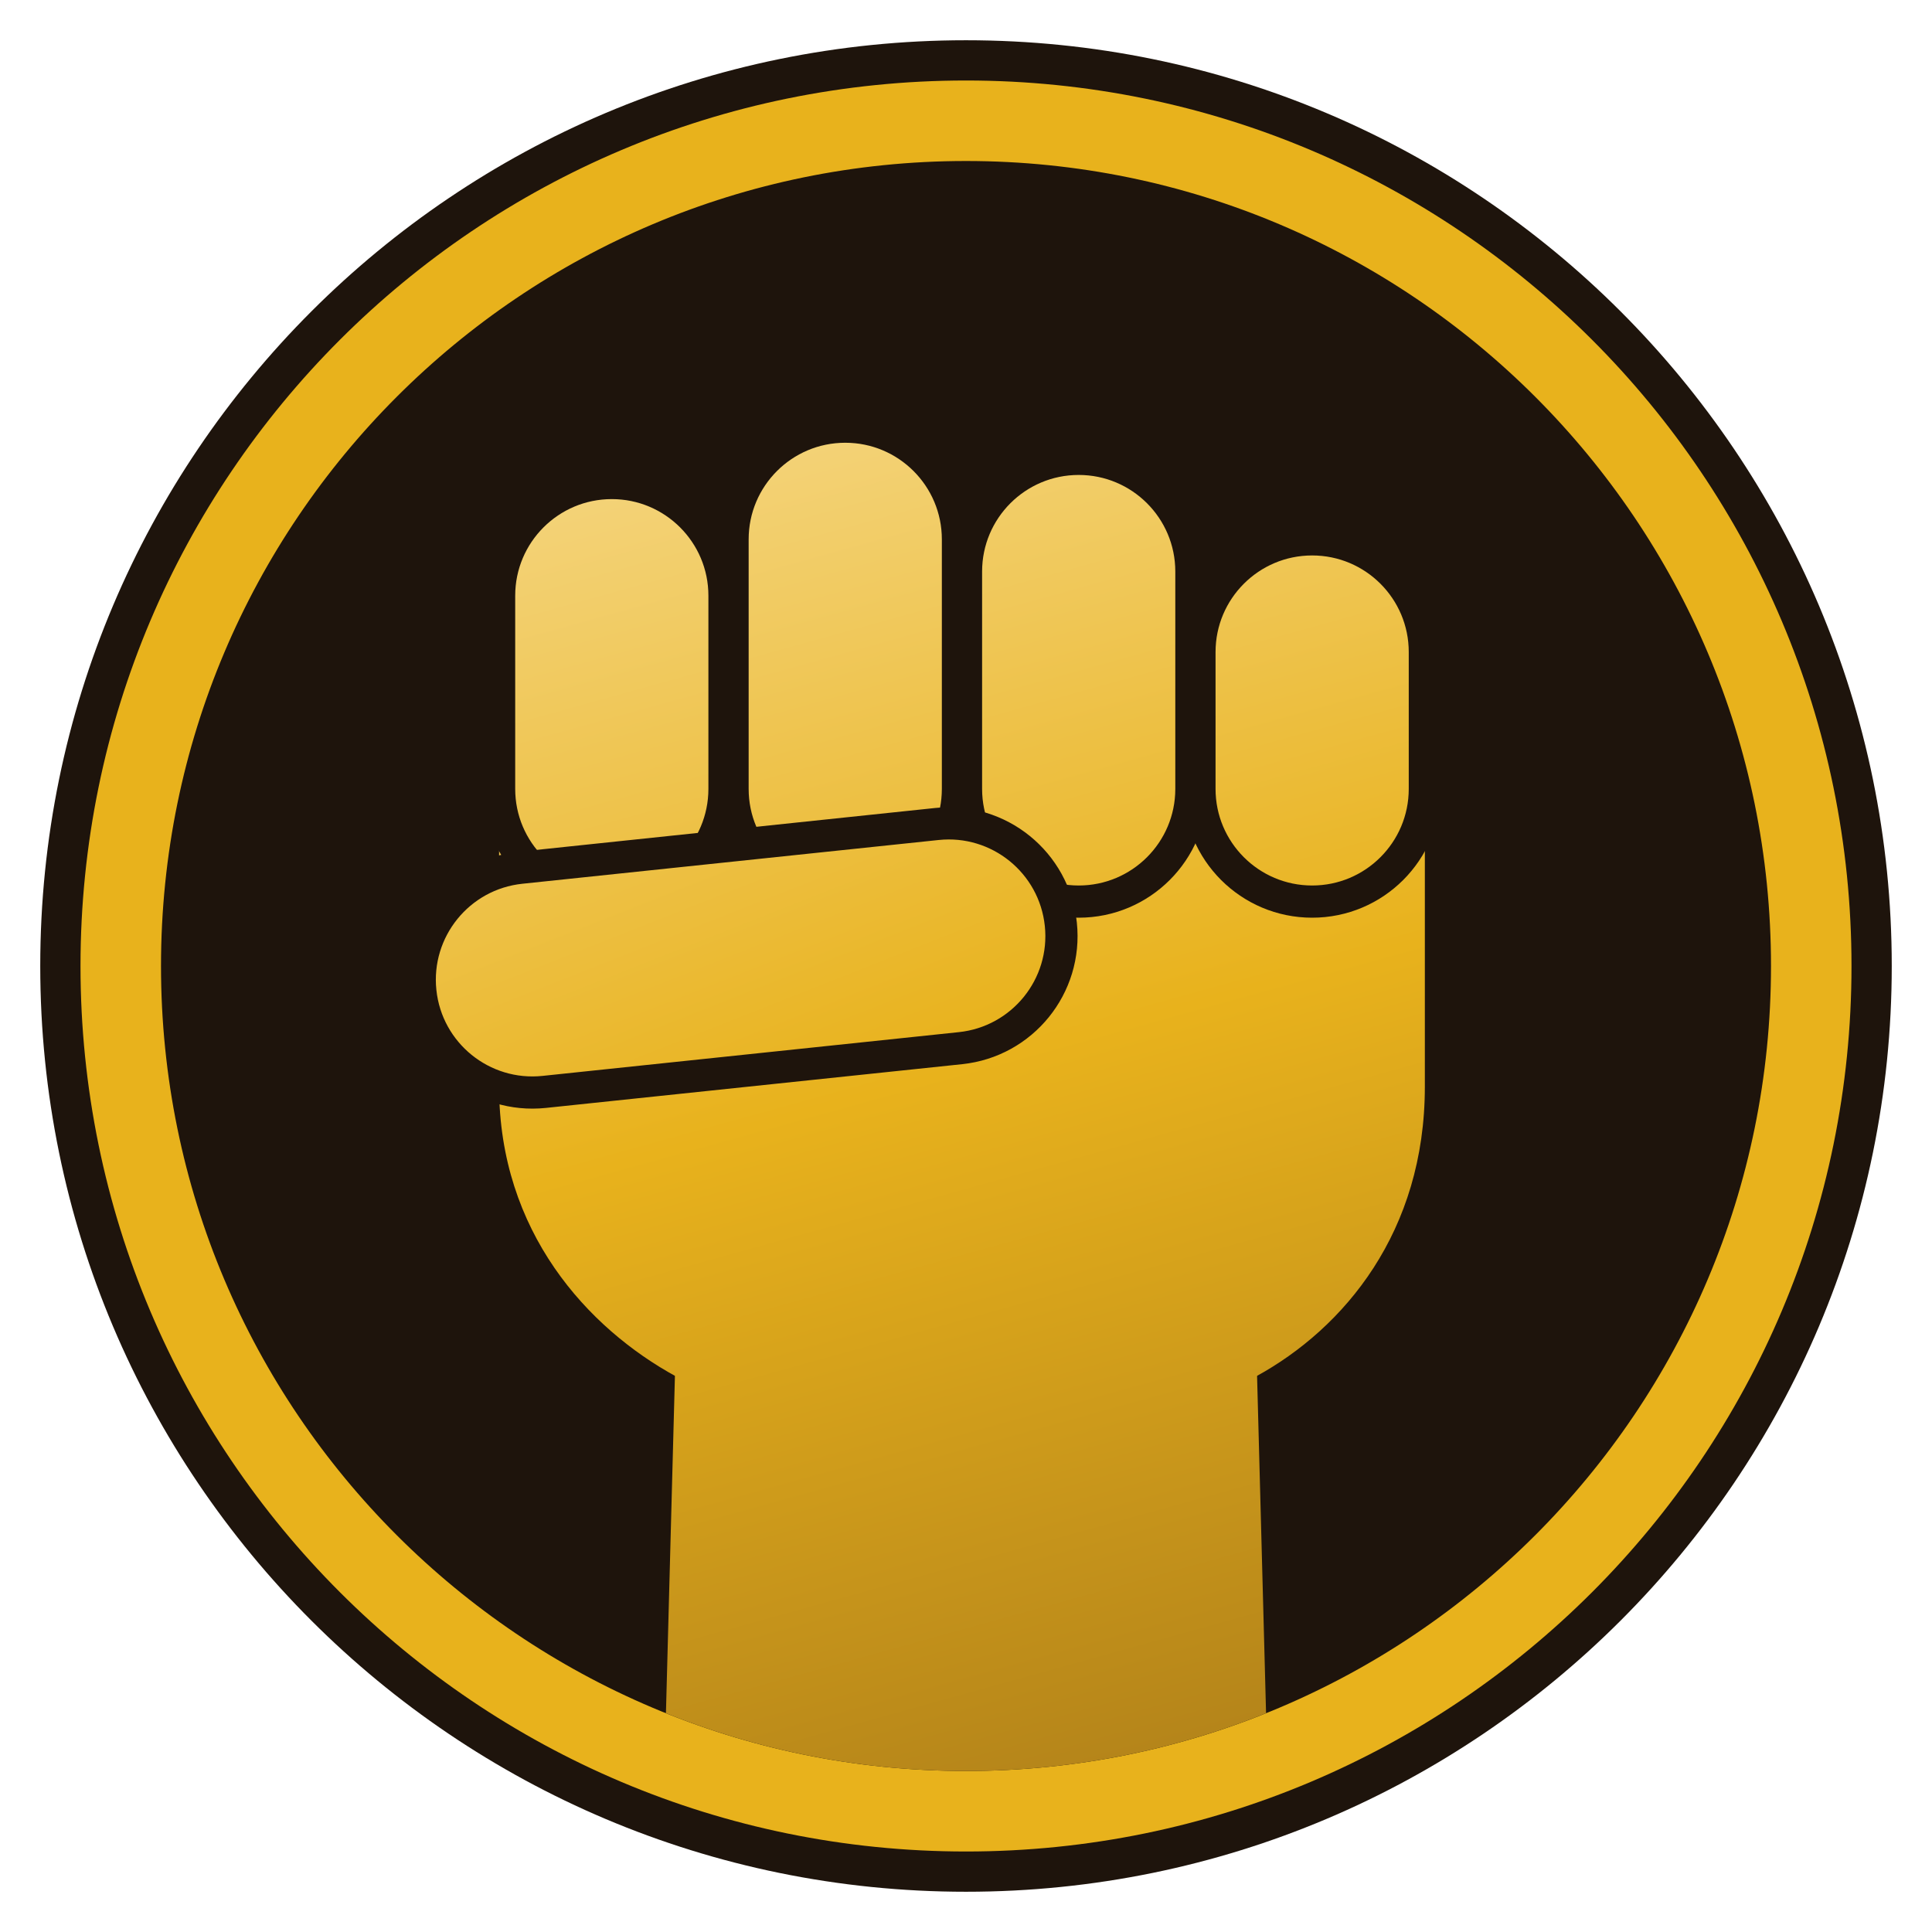
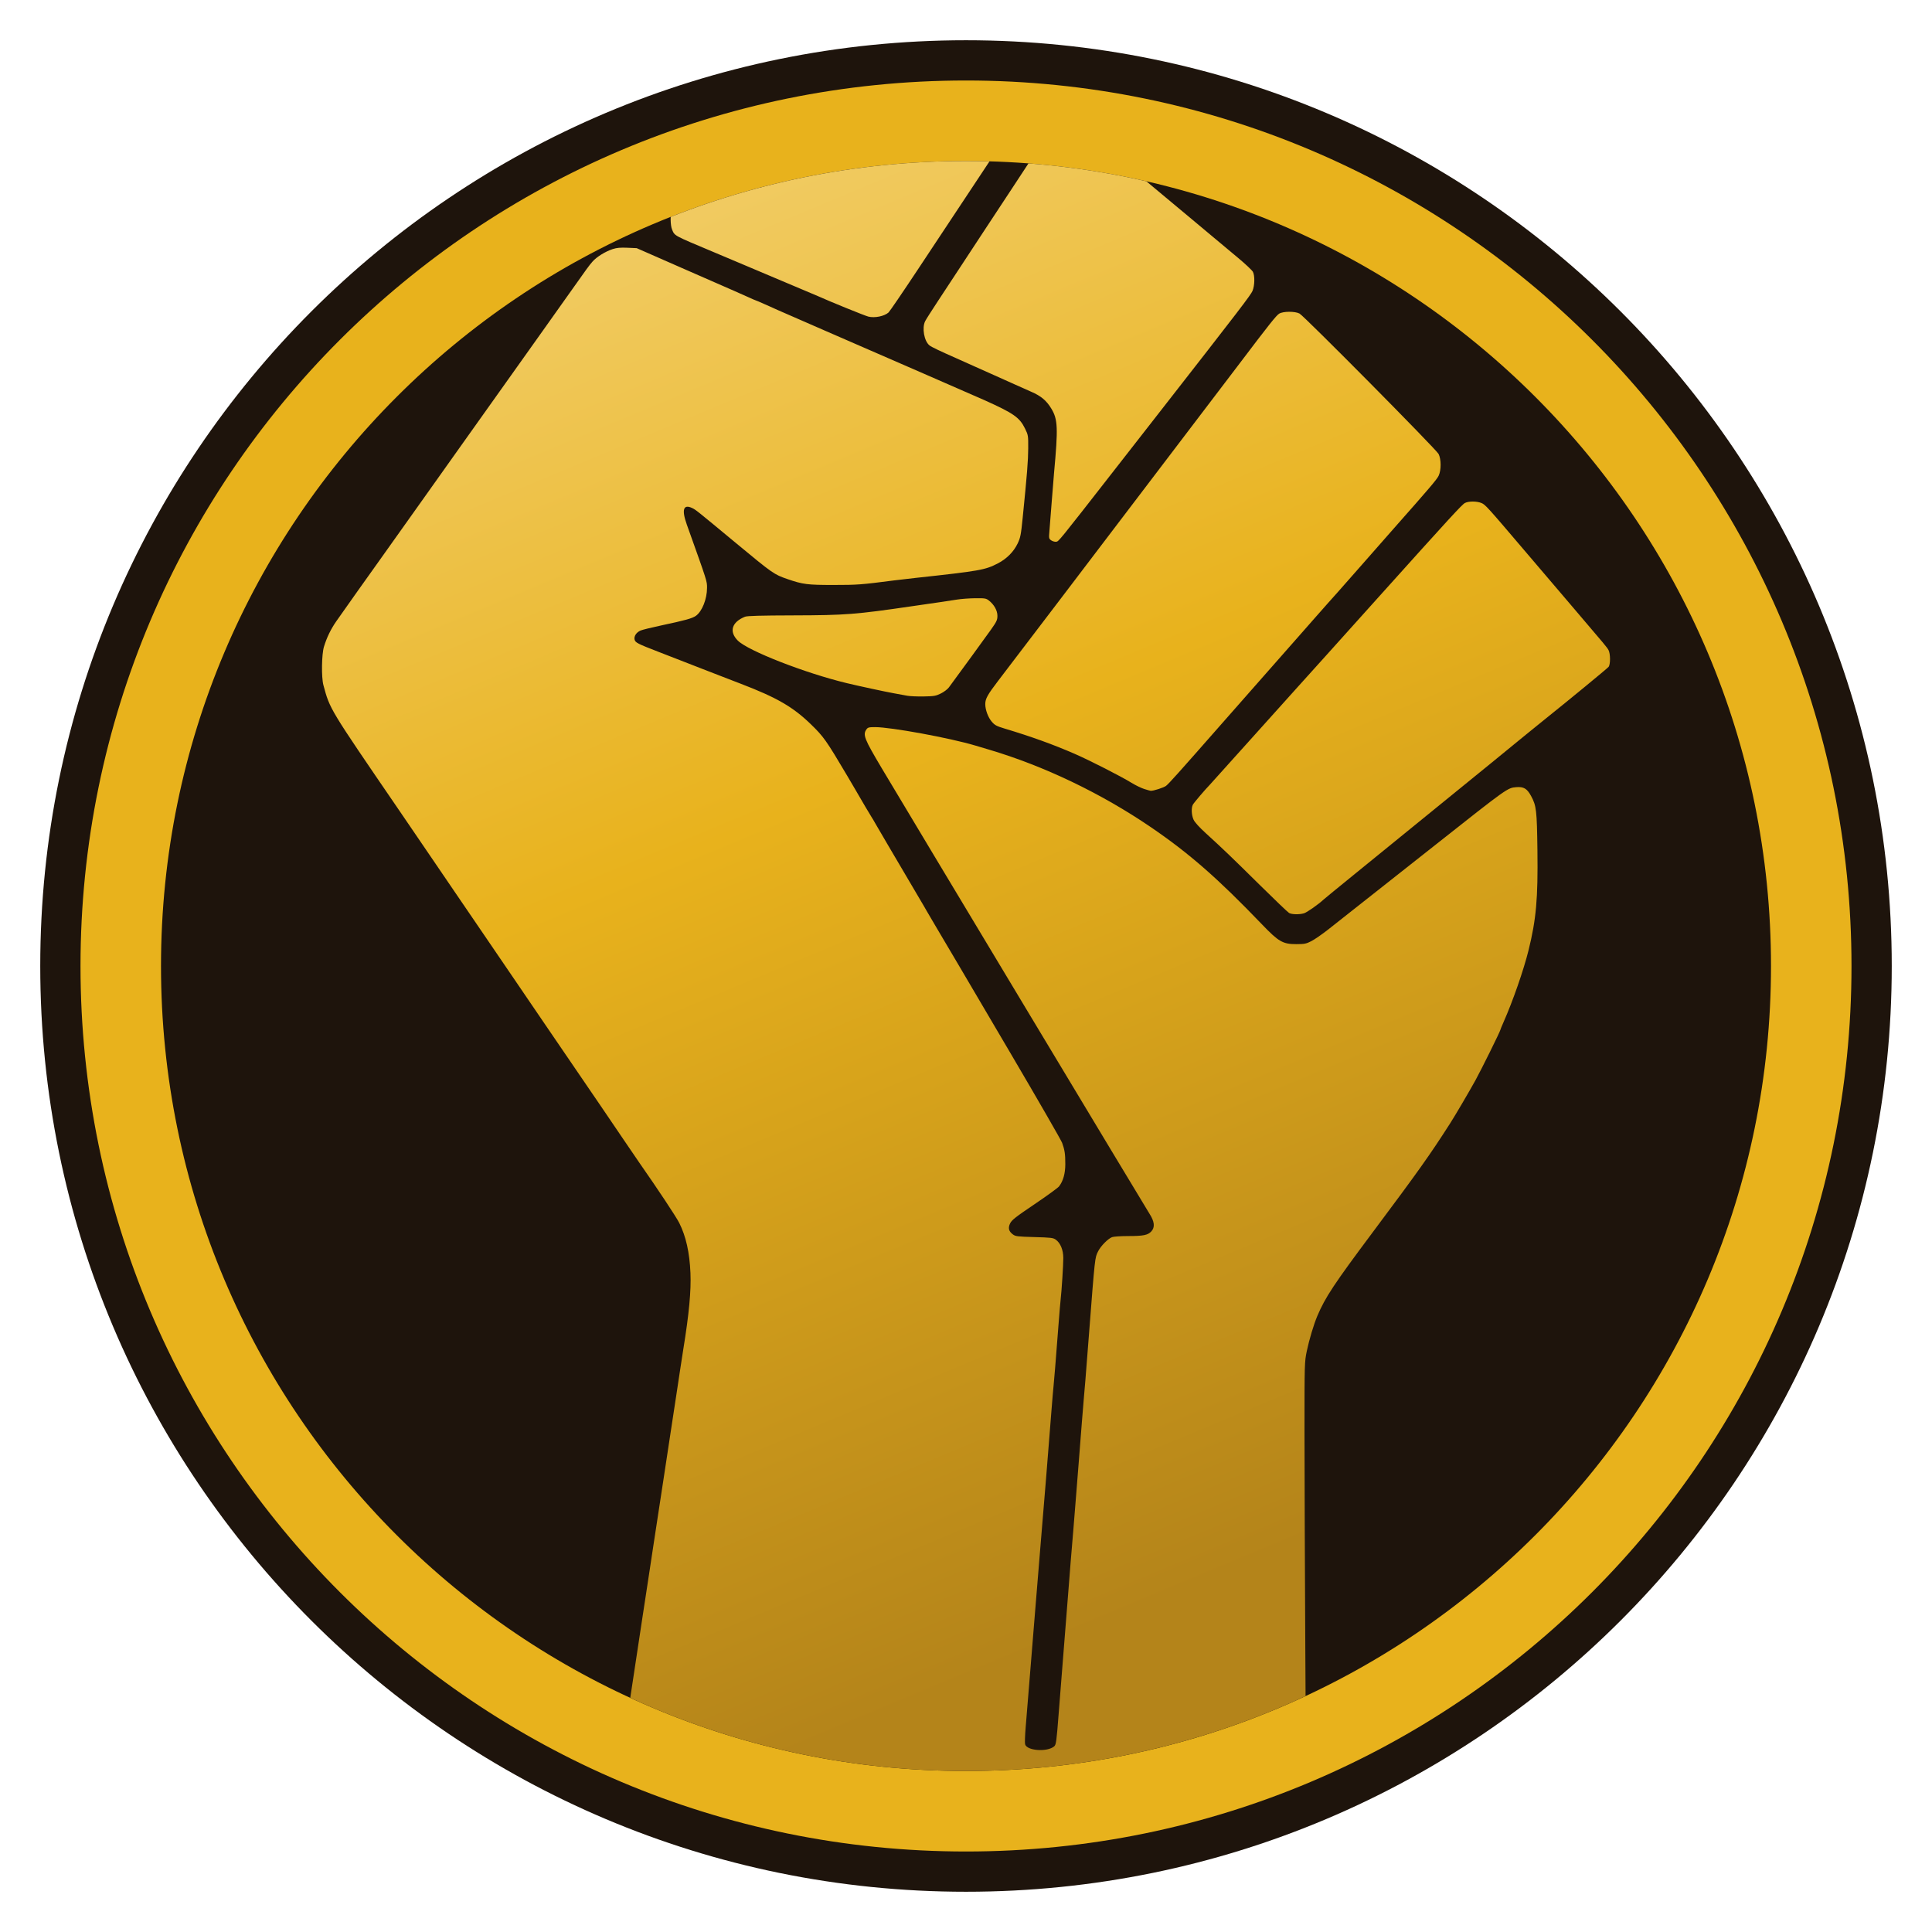
<svg xmlns="http://www.w3.org/2000/svg" viewBox="0 0 48 48" width="48" height="48" role="presentation">
  <defs>
-     <clipPath id="fist-disc">
+     <clipPath id="blm-disc">
      <circle cx="24" cy="24" r="20" />
    </clipPath>
-     <linearGradient id="fist-gold" gradientUnits="userSpaceOnUse" x1="18" y1="8" x2="28" y2="44">
+     <linearGradient id="blm-gold" x1="0" y1="0" x2=".3" y2="1">
      <stop offset="0%" stop-color="#F6D98A" />
      <stop offset="52%" stop-color="#E8B21C" />
      <stop offset="100%" stop-color="#B4841A" />
    </linearGradient>
  </defs>
  <circle cx="24" cy="24" r="23" fill="#1E140C" />
  <circle cx="24" cy="24" r="21" fill="none" stroke="#E8B21C" stroke-width="2" />
-   <g clip-path="url(#fist-disc)" fill="url(#fist-gold)">
-     <path d="M16.8 33 L31.2 33 L31.6 48 L16.4 48 Z" />
-     <path d="M12.4 18 L35.4 18 L35.4 27 C35.4 30.6 33.4 33 31.2 34.2 L16.8 34.2              C14.6 33 12.4 30.6 12.4 27 Z" />
-     <g stroke="#1E140C" stroke-width=".8">
-       <rect x="12.4" y="12" width="5.6" height="10.4" rx="2.8" />
-       <rect x="18.2" y="10.6" width="5.6" height="11.8" rx="2.8" />
-       <rect x="24" y="11.4" width="5.6" height="11" rx="2.8" />
-       <rect x="29.8" y="13.4" width="5.6" height="9" rx="2.8" />
-       <rect x="10.4" y="21" width="16" height="5.6" rx="2.8" transform="rotate(-6 18.4 23.8)" />
-     </g>
+   <g clip-path="url(#blm-disc)">
+     <path transform="translate(8 -0.6859) scale(0.025138)" fill="url(#blm-gold)" d="m 290.255,1804.308 c -0.34,-0.34 -0.423,-1.802 -0.184,-3.25 0.239,-1.448 1.343,-8.707 2.454,-16.132 1.111,-7.425 2.454,-16.2 2.984,-19.5 0.53,-3.3 1.872,-12.075 2.982,-19.5 1.11,-7.425 3.195,-21.15 4.634,-30.5 1.439,-9.35 3.215,-21.05 3.947,-26 0.732,-4.95 2.298,-15.3 3.481,-23 2.289,-14.905 3.949,-25.859 6.364,-42 0.823,-5.5 2.443,-16.075 3.6,-23.5 1.157,-7.425 2.732,-17.775 3.5,-23 0.768,-5.225 2.3,-15.35 3.403,-22.5 4.898,-31.738 5.43,-35.221 9.624,-63 0.747,-4.95 2.32,-15.3 3.496,-23 1.175,-7.7 2.814,-18.5 3.641,-24 2.769,-18.411 4.217,-27.908 6.324,-41.5 1.151,-7.425 2.75,-18 3.553,-23.5 0.803,-5.5 2.155,-14.275 3.005,-19.5 5.712,-35.128 7.841,-57.855 7.084,-75.631 -0.86,-20.203 -4.446,-36.167 -11.095,-49.392 -3.022,-6.01 -20.949,-33.054 -39.759,-59.977 -2.113,-3.025 -9.019,-13.15 -15.345,-22.5 -14.299,-21.133 -28.918,-42.599 -51.417,-75.5 -9.591,-14.025 -21.95,-32.133 -27.464,-40.241 -5.514,-8.107 -16.242,-23.857 -23.839,-35 -14.746,-21.626 -27.8,-40.779 -44.82,-65.759 -5.808,-8.525 -14.716,-21.575 -19.794,-29 -5.078,-7.425 -13.046,-19.125 -17.706,-26 -8.414,-12.414 -20.799,-30.577 -37.844,-55.5 -68.161,-99.662 -67.192,-98.057 -73.67,-122 -2.09,-7.727 -1.762,-30.505 0.547,-38 2.832,-9.189 6.768,-17.315 12.114,-25.007 5.802,-8.35 35.554,-50.304 39.707,-55.993 3.539,-4.848 14.946,-20.883 41.259,-58 10.917,-15.4 30.263,-42.625 42.99,-60.5 12.728,-17.875 33.217,-46.675 45.531,-64 12.315,-17.325 27.839,-39.15 34.498,-48.5 6.66,-9.35 17.682,-24.875 24.494,-34.5 20.327,-28.719 21.368,-30.149 24.869,-34.149 4.045,-4.622 12.691,-9.966 19.931,-12.32 3.957,-1.286 7.619,-1.618 14.5,-1.314 l 9.206,0.407 44,19.321 c 24.2,10.627 47.569,20.856 51.931,22.731 4.362,1.876 10.806,4.741 14.32,6.367 3.514,1.626 6.569,2.957 6.789,2.957 0.341,0 4.134,1.631 13.96,6.004 1.1,0.49 4.925,2.213 8.5,3.829 3.575,1.616 25.175,11.045 48,20.953 52.478,22.779 149.908,65.246 156.5,68.213 28.53,12.842 34.375,16.932 39.713,27.793 3.22,6.55 3.285,6.953 3.223,19.697 -0.061,12.32 -1.087,25.193 -5.484,68.808 -1.682,16.682 -2.236,19.513 -4.929,25.154 -3.929,8.232 -10.78,15.139 -19.526,19.686 -12.649,6.575 -17.641,7.458 -81.497,14.405 -7.425,0.808 -16.875,1.907 -21,2.442 -32.682,4.243 -36.275,4.513 -60,4.514 -25.902,10e-4 -30.28,-0.557 -45.5,-5.807 -13.312,-4.591 -14.462,-5.396 -51,-35.683 -39.337,-32.607 -39.634,-32.844 -43.225,-34.548 -8.663,-4.111 -10.518,1.631 -5.271,16.308 20.476,57.274 19.995,55.769 19.995,62.565 0,11.045 -4.871,23.302 -10.994,27.662 -3.542,2.522 -10.494,4.454 -34.006,9.448 -9.625,2.045 -18.94,4.338 -20.701,5.097 -4.169,1.797 -6.712,5.677 -5.884,8.977 0.743,2.96 2.922,4.075 23.585,12.066 7.975,3.084 19.45,7.543 25.5,9.908 6.05,2.365 13.925,5.433 17.5,6.817 3.575,1.384 11.9,4.608 18.5,7.163 6.6,2.556 15.6,6.029 20,7.718 35.407,13.591 51.331,22.778 68.848,39.72 12.887,12.464 15.31,15.888 36.146,51.069 3.739,6.314 7.572,12.838 8.517,14.5 4.211,7.401 15.262,26.115 15.956,27.021 0.421,0.55 1.889,3.025 3.261,5.5 1.373,2.475 6.892,11.925 12.265,21 5.373,9.075 13.587,23.025 18.253,31 9.958,17.019 16.251,27.71 17.954,30.5 0.671,1.1 1.576,2.683 2.01,3.517 0.434,0.834 4.793,8.259 9.686,16.5 13.515,22.762 20.261,34.209 73.508,124.726 27.094,46.058 50.062,85.932 51.041,88.609 2.55,6.975 3.165,11.093 3.15,21.058 -0.015,9.293 -2.07,16.619 -6.169,21.988 -1.093,1.431 -11.985,9.352 -24.206,17.602 -18.615,12.567 -22.527,15.63 -24.116,18.883 -2.278,4.665 -1.485,7.883 2.716,11.014 2.558,1.907 4.528,2.149 21.18,2.602 16.47,0.449 18.651,0.711 21.18,2.552 4.63,3.37 7.412,10.134 7.432,18.076 0.017,6.926 -1.655,33.029 -2.65,41.372 -0.295,2.475 -1.177,12.825 -1.96,23 -3.105,40.373 -4.503,57.699 -5.002,62 -0.287,2.475 -1.21,13.275 -2.05,24 -3.202,40.847 -4.399,55.897 -5.41,68 -0.574,6.875 -1.712,20.6 -2.527,30.5 -0.816,9.9 -2.174,26.325 -3.019,36.5 -0.845,10.175 -1.75,21.2 -2.012,24.5 -0.741,9.326 -3.391,41.696 -4.503,55 -0.552,6.6 -1.682,20.55 -2.511,31 -2.193,27.636 -4.181,52.028 -5.553,68.107 -0.662,7.759 -0.917,15.246 -0.568,16.638 1.627,6.483 21.961,7.947 28.779,2.072 1.852,-1.595 2.297,-4.842 4.37,-31.816 0.803,-10.45 2.385,-30.475 3.515,-44.5 3.123,-38.745 4.854,-60.6 6.453,-81.5 1.382,-18.057 2.244,-28.645 4.56,-56 0.559,-6.6 1.7,-20.775 2.536,-31.5 0.836,-10.725 2.159,-27.375 2.94,-37 0.781,-9.625 2.099,-26.5 2.93,-37.5 0.83,-11 1.752,-22.25 2.048,-25 0.507,-4.711 1.666,-19.146 5.02,-62.5 5.96,-77.045 5.793,-75.533 9.061,-82 2.659,-5.262 9.731,-12.428 13.758,-13.942 1.548,-0.582 8.748,-1.061 16,-1.064 14.932,-0.01 19.292,-0.882 22.759,-4.574 3.825,-4.072 3.221,-9.789 -1.86,-17.612 -3.878,-5.971 -238.075,-395.667 -264.613,-440.308 -17.261,-29.035 -18.791,-32.928 -15.044,-38.277 1.357,-1.937 2.457,-2.223 8.563,-2.223 15.713,0 73.811,10.675 98.88,18.169 3.575,1.069 9.65,2.876 13.5,4.016 54.492,16.141 110.954,43.17 160,76.596 37.934,25.852 66.328,50.684 110.034,96.231 16.451,17.143 20.554,19.496 33.966,19.472 7.98,-0.014 9.653,-0.35 14.767,-2.967 3.172,-1.623 10.654,-6.791 16.626,-11.484 17.731,-13.932 59.407,-46.827 107.498,-84.85 69.656,-55.072 69.751,-55.14 78.376,-55.842 7.333,-0.597 10.676,1.384 14.645,8.677 5.267,9.677 5.795,14.196 6.299,53.967 0.603,47.508 -1.211,67.881 -8.772,98.516 -4.83,19.57 -15.497,50.221 -24.768,71.168 -1.745,3.942 -3.172,7.427 -3.172,7.744 0,1.18 -18.939,39.467 -24.53,49.588 -6.397,11.582 -19.976,34.695 -24.969,42.5 -19.862,31.05 -31.571,47.526 -76.316,107.393 -38.507,51.52 -47.212,64.668 -55.021,83.107 -3.479,8.215 -8.027,23.358 -10.36,34.5 -2.278,10.878 -2.304,11.774 -2.304,81 0,38.5 0.363,135.588 0.808,215.75 l 0.808,145.75 h -340.891 c -187.49,0 -341.169,-0.278 -341.509,-0.618 z M 955.833,929.629 c -1.214,-0.675 -14.273,-13.146 -29.019,-27.715 -28.187,-27.846 -36.186,-35.517 -53.181,-51.004 -6.555,-5.973 -11.082,-10.964 -12.228,-13.484 -2.066,-4.54 -2.413,-11.574 -0.731,-14.816 0.968,-1.865 11.983,-14.812 16.82,-19.77 0.851,-0.872 18.647,-20.656 39.547,-43.964 20.9,-23.308 42.725,-47.595 48.5,-53.97 5.775,-6.376 17.755,-19.667 26.623,-29.536 8.867,-9.869 32.902,-36.619 53.411,-59.444 69.383,-77.22 81.157,-90.047 84.016,-91.525 3.666,-1.896 11.711,-1.891 16.26,0.01 3.986,1.666 5.236,3.048 45.191,49.99 15.4,18.093 36.325,42.647 46.5,54.564 31.296,36.655 32.457,38.05 33.953,40.795 1.964,3.603 1.998,14.309 0.052,16.657 -1.343,1.621 -39.634,33.123 -62.003,51.009 -7.57,6.054 -26.839,21.755 -54.003,44.006 -10.95,8.969 -100.752,82.02 -134.5,109.412 -15.95,12.946 -29.9,24.368 -31,25.383 -5.571,5.14 -16.608,12.871 -19.6,13.729 -4.62,1.325 -11.93,1.162 -14.607,-0.326 z m -143.293,-122.59 c -3.025,-0.979 -8.622,-3.701 -12.437,-6.05 -10.435,-6.423 -41.364,-22.203 -56.063,-28.604 -21.389,-9.313 -42.816,-17.045 -69.327,-25.017 -8.064,-2.425 -9.794,-3.35 -12.773,-6.83 -3.637,-4.249 -6.4,-11.729 -6.4,-17.326 0,-5.34 2.162,-9.232 13.017,-23.436 5.612,-7.343 17.016,-22.314 25.343,-33.269 8.327,-10.955 24.61,-32.332 36.185,-47.505 11.574,-15.173 28.192,-37.034 36.928,-48.582 8.736,-11.547 26.528,-34.945 39.537,-51.995 13.009,-17.05 30.817,-40.463 39.572,-52.029 8.755,-11.566 22.787,-30.016 31.182,-41 8.395,-10.984 21.564,-28.296 29.264,-38.471 29.598,-39.111 36.57,-47.884 39.473,-49.662 3.891,-2.384 15.613,-2.443 20.052,-0.101 4.618,2.436 135.117,134.195 137.459,138.786 2.643,5.181 2.687,15.876 0.089,21.477 -1.665,3.588 -8.864,12.051 -45.149,53.074 -5.802,6.559 -20.409,23.176 -32.46,36.926 -12.052,13.75 -22.167,25.225 -22.479,25.5 -0.312,0.275 -4.336,4.775 -8.942,10 -4.606,5.225 -9.776,11.075 -11.489,13 -1.712,1.925 -9.63,10.925 -17.595,20 -7.965,9.075 -21.641,24.6 -30.393,34.5 -8.751,9.9 -30.128,34.181 -47.503,53.957 -41.682,47.442 -50.539,57.321 -53.439,59.602 -2.166,1.704 -12.437,5.026 -15.112,4.887 -0.572,-0.03 -3.515,-0.855 -6.54,-1.834 z m -234,-92.111 c -2.475,-0.474 -8.542,-1.589 -13.483,-2.477 -8.53,-1.534 -34.669,-7.167 -46.517,-10.025 -41.189,-9.933 -97.462,-31.909 -107.556,-42.003 -8.882,-8.882 -6.07,-18.286 7.056,-23.599 2.182,-0.883 15.277,-1.248 48,-1.338 51.644,-0.142 61.241,-0.887 117.5,-9.121 9.625,-1.409 21.775,-3.169 27,-3.911 5.225,-0.742 12.875,-1.904 17,-2.58 4.125,-0.677 12.231,-1.279 18.013,-1.339 9.575,-0.098 10.779,0.1 13.5,2.221 5.204,4.057 8.487,9.913 8.487,15.137 0,4.117 -0.741,5.713 -6.315,13.6 -5.21,7.372 -32.551,44.908 -41.673,57.214 -1.337,1.803 -4.924,4.503 -7.971,6 -4.955,2.434 -6.756,2.74 -17.041,2.903 -6.325,0.1 -13.525,-0.206 -16,-0.68 z m 142.118,-153.618 c -2.245,-1.586 -2.346,-2.091 -1.755,-8.783 0.345,-3.905 1.3,-16.1 2.122,-27.1 0.822,-11 1.929,-24.725 2.46,-30.5 4.117,-44.747 3.777,-53.091 -2.599,-63.693 -4.848,-8.06 -10.253,-12.6 -19.97,-16.775 -4.578,-1.967 -11.823,-5.199 -16.1,-7.183 -4.277,-1.984 -13.176,-5.973 -19.776,-8.865 -6.6,-2.892 -15.15,-6.71 -19,-8.485 -3.85,-1.775 -12.4,-5.607 -19,-8.516 -16.341,-7.203 -24.694,-11.195 -26.604,-12.715 -5.332,-4.242 -7.665,-17.387 -4.27,-24.069 0.894,-1.76 6.677,-10.85 12.85,-20.2 6.174,-9.35 16.087,-24.425 22.031,-33.5 5.943,-9.075 16.291,-24.825 22.995,-35 6.704,-10.175 19.304,-29.3 28.001,-42.5 8.697,-13.2 19.634,-29.85 24.305,-37 14.464,-22.142 17.306,-24.675 29.271,-26.078 10.262,-1.204 13.148,0.503 40.921,24.198 1.375,1.173 13.75,11.511 27.5,22.973 13.75,11.462 30.662,25.58 37.582,31.374 6.92,5.793 14.765,12.333 17.432,14.533 2.667,2.2 10.956,9.132 18.418,15.404 7.462,6.272 19.764,16.548 27.337,22.835 7.573,6.287 14.435,12.72 15.25,14.296 1.976,3.821 1.794,13.418 -0.354,18.709 -1.647,4.055 -12.515,18.241 -91.84,119.873 -10.353,13.265 -30.369,38.915 -44.48,57 -56.414,72.303 -55.246,70.867 -57.864,71.165 -1.364,0.156 -3.552,-0.474 -4.863,-1.4 z M 540.04,340.214 c -3.382,-0.812 -38.502,-15.074 -50,-20.304 -1.1,-0.5 -8.075,-3.449 -15.5,-6.553 -7.425,-3.104 -14.85,-6.239 -16.5,-6.966 -1.65,-0.727 -10.65,-4.528 -20,-8.447 -9.35,-3.918 -17.9,-7.53 -19,-8.027 -1.1,-0.496 -15.5,-6.569 -32,-13.495 -40.118,-16.839 -38.373,-15.89 -41.087,-22.368 -1.718,-4.101 -1.851,-14.996 -0.231,-18.831 1.31,-3.1 7.256,-11.676 25.166,-36.297 6.601,-9.075 14.93,-20.55 18.508,-25.5 3.578,-4.95 8.165,-11.25 10.194,-14 2.029,-2.75 8.554,-11.75 14.499,-20 17.472,-24.244 36.376,-50.401 42.639,-59 3.205,-4.4 9.88,-13.625 14.835,-20.5 36.371,-50.467 39.295,-54.206 44.465,-56.881 3.493,-1.807 7.002,-2.694 11.706,-2.96 8.342,-0.471 10.796,0.652 27.539,12.607 11.161,7.969 39.401,27.833 62.886,44.235 25.206,17.603 60.738,42.625 67.809,47.752 8.782,6.367 10.365,9.059 10.496,17.849 0.138,9.28 3.958,2.837 -49.441,83.399 -16.952,25.575 -43.047,64.95 -57.989,87.5 -14.942,22.55 -28.051,41.776 -29.131,42.724 -4.204,3.691 -13.499,5.593 -19.864,4.064 z" />
  </g>
</svg>
